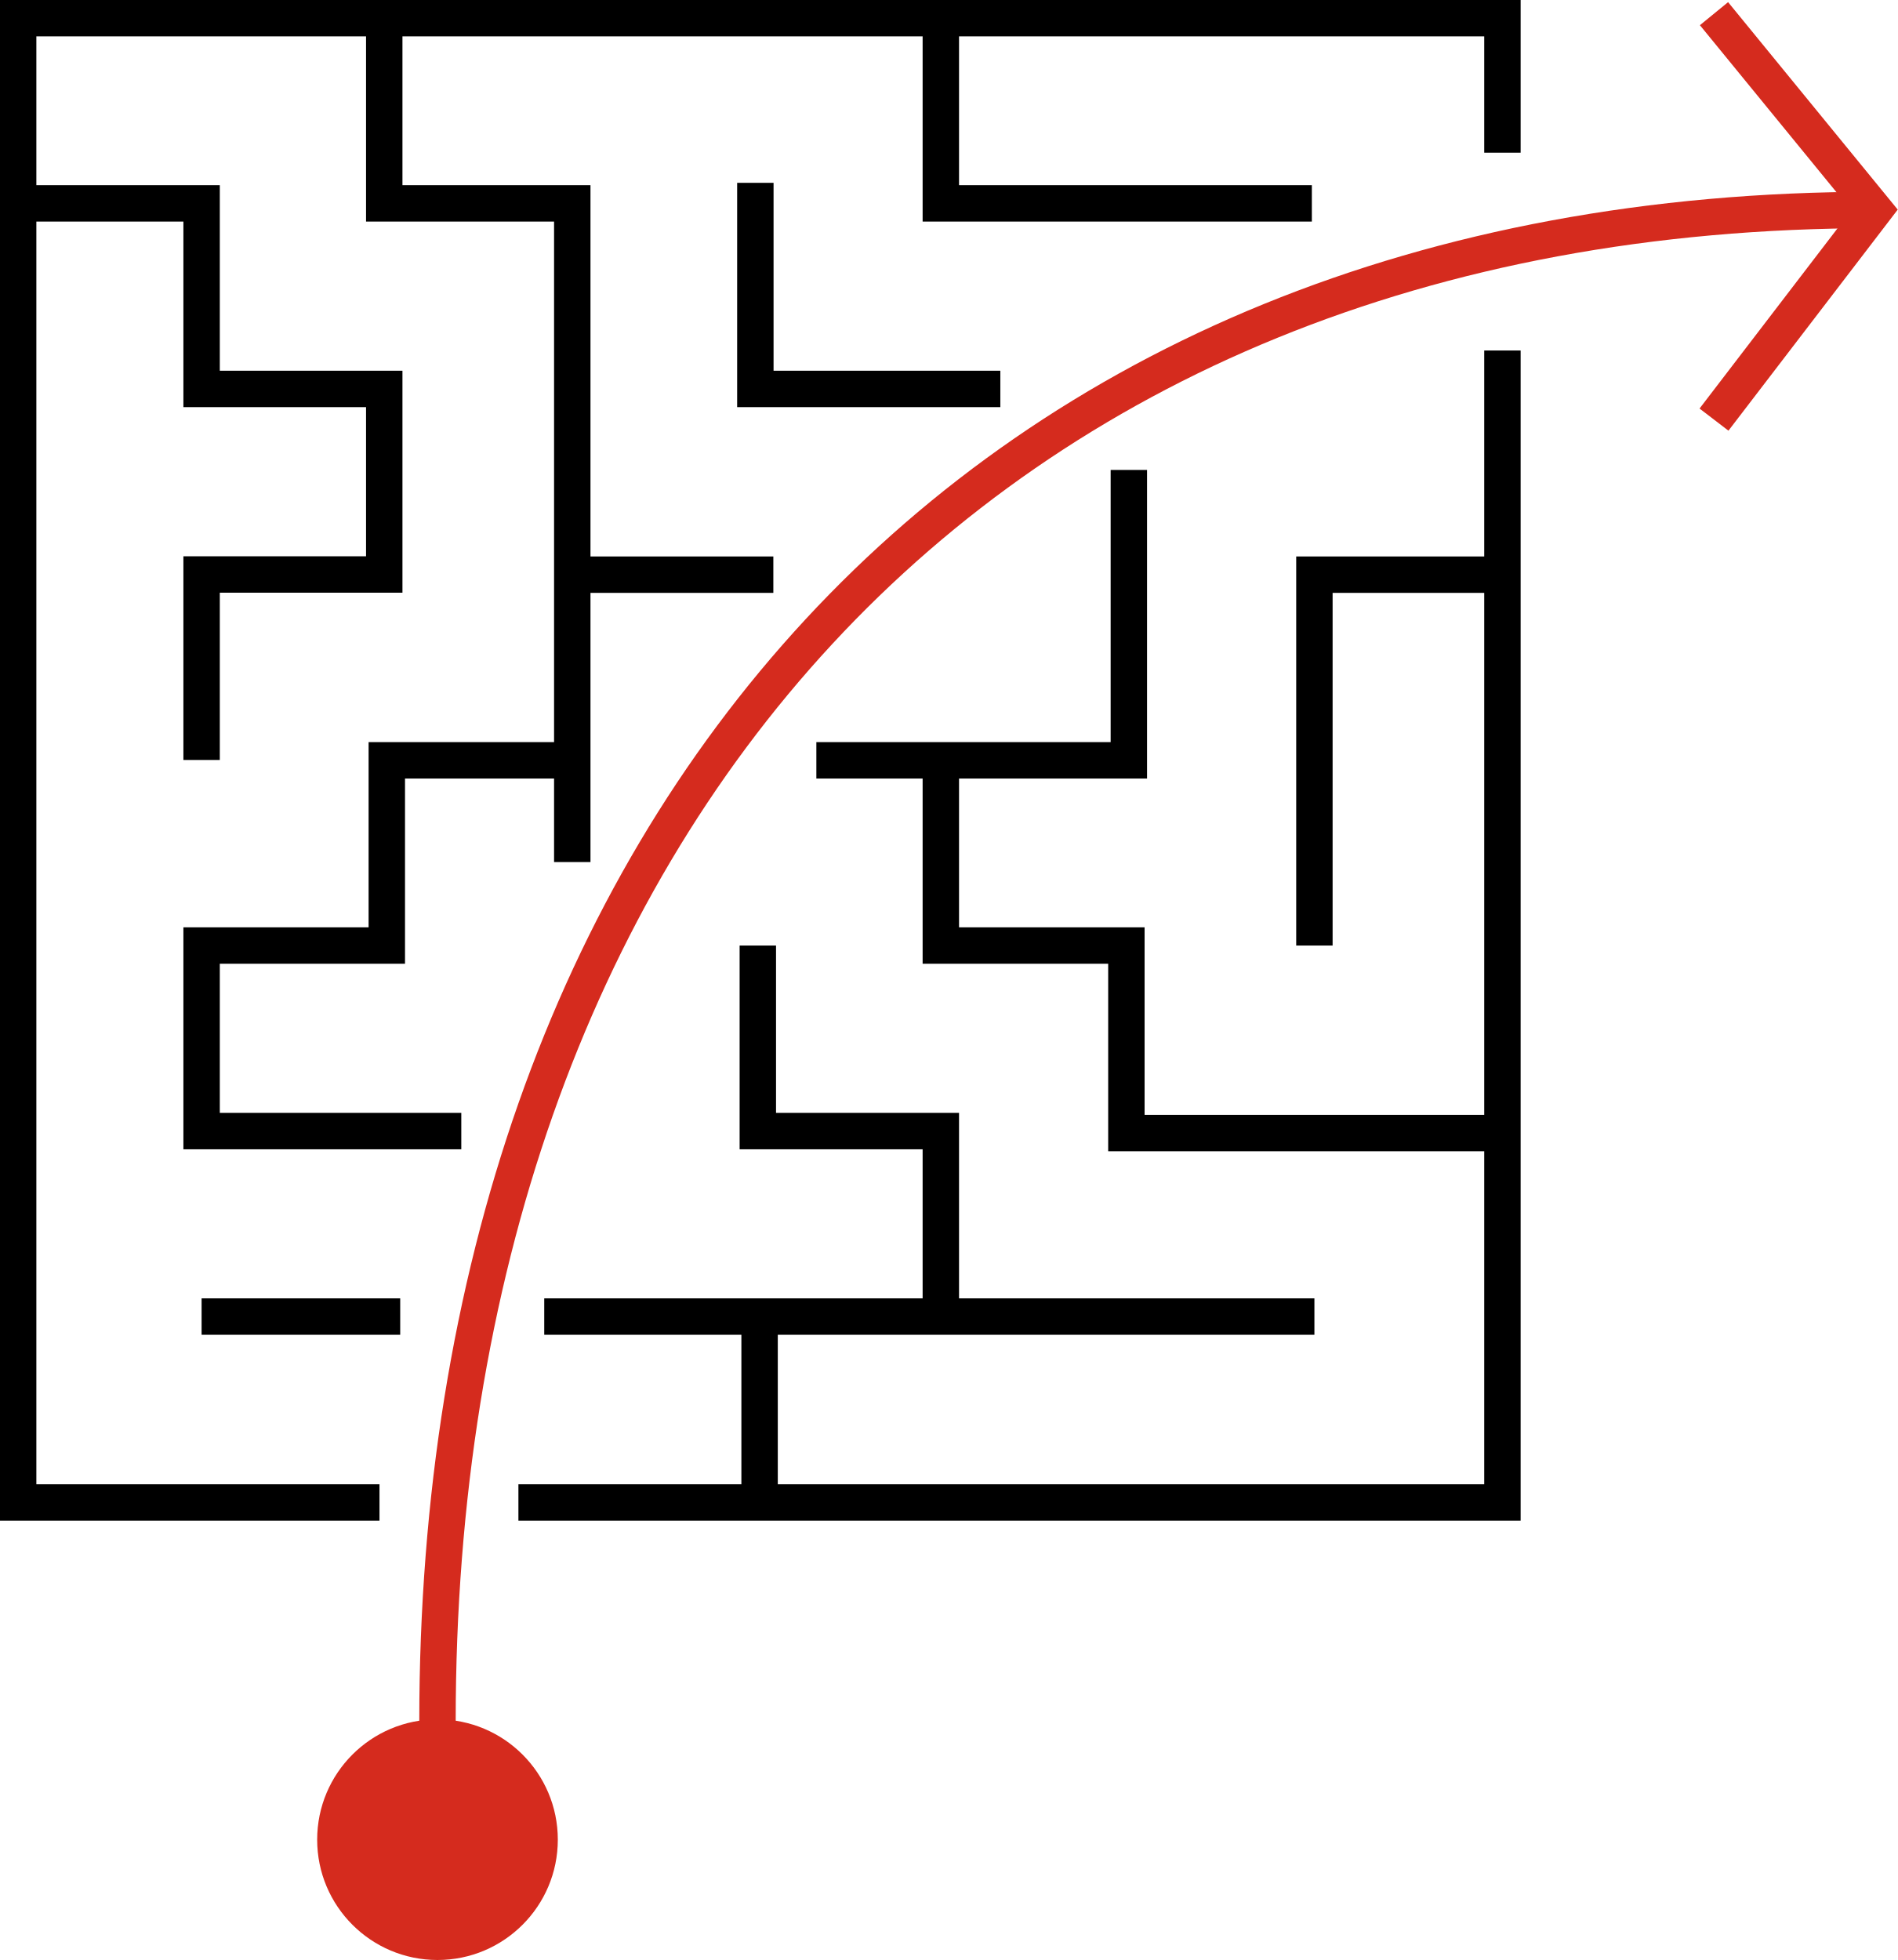
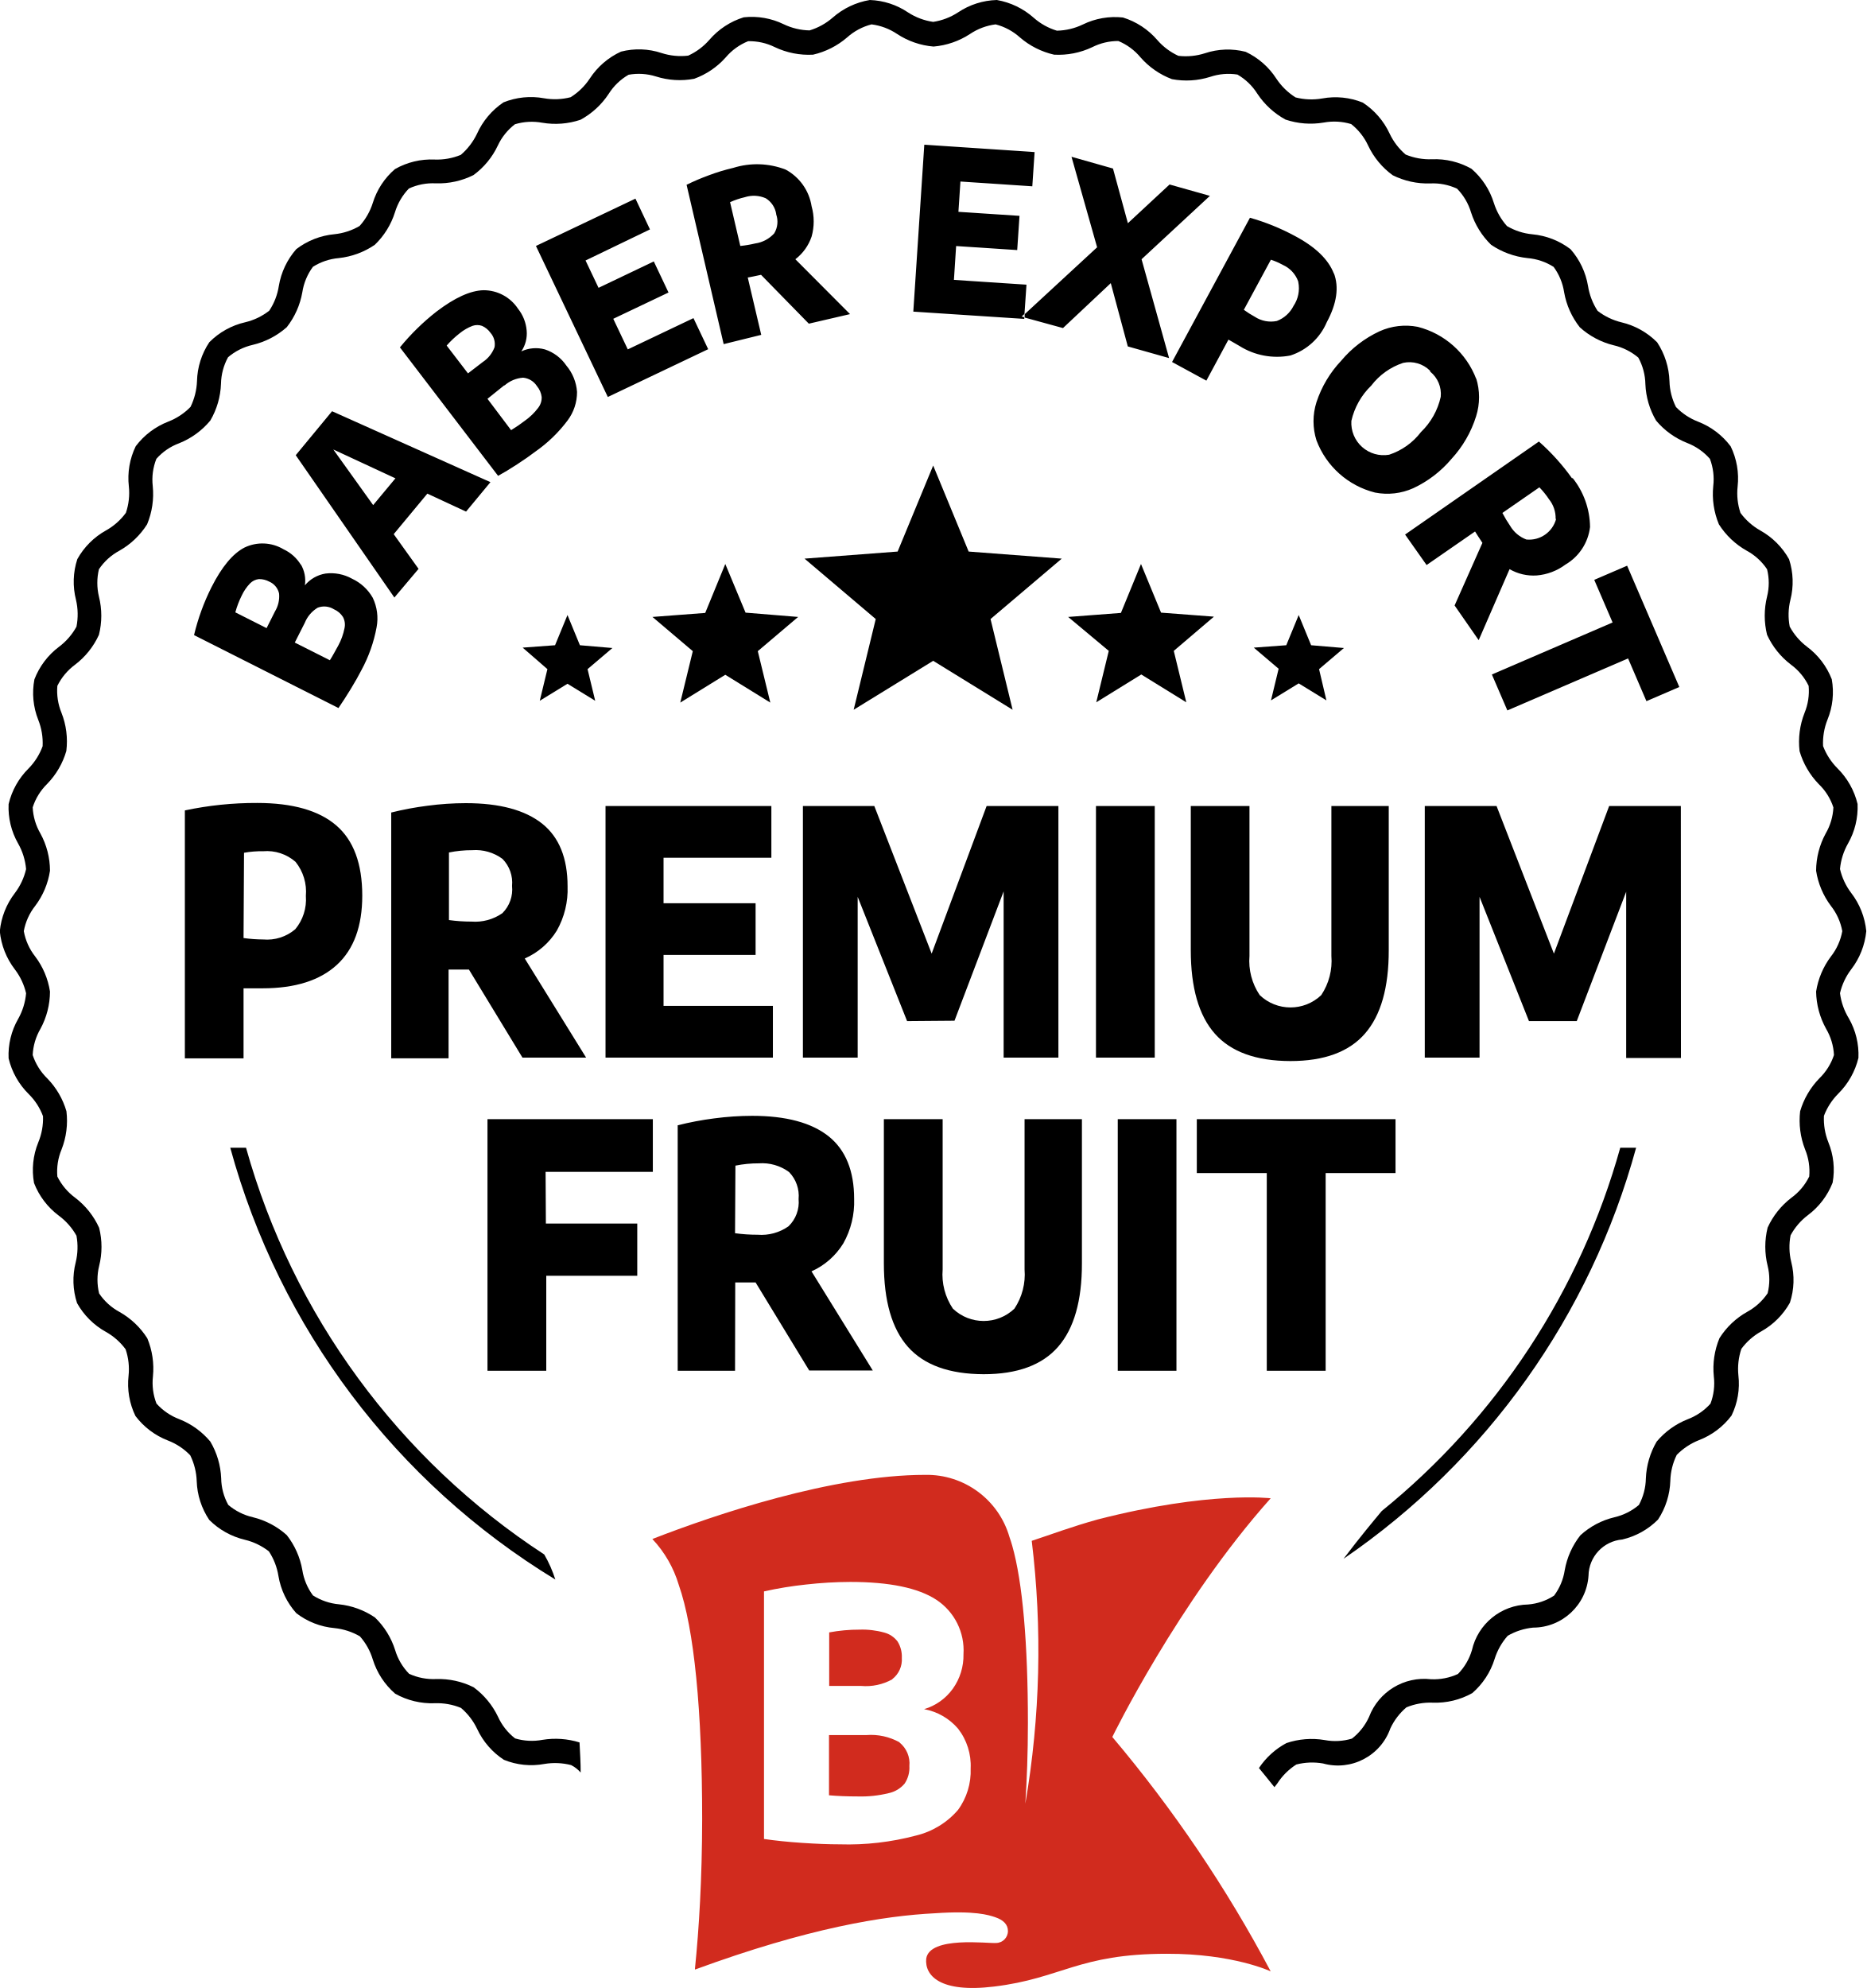
- <svg xmlns="http://www.w3.org/2000/svg" viewBox="0 0 215.28 222.34">
+ <svg xmlns="http://www.w3.org/2000/svg" viewBox="0 0 195.25 207.97">
  <defs>
-     <style>.cls-1,.cls-3{fill:none;stroke-miterlimit:10;}.cls-1{stroke:#d52b1e;stroke-width:4.13px;}.cls-2{fill:#d52b1e;}.cls-3{stroke:#000;stroke-width:4.13px;}</style>
+     <style>.cls-1{fill:#d12b1e;}</style>
  </defs>
  <g id="Capa_2" data-name="Capa 2">
-     <g id="Capa_7" data-name="Capa 7">
-       <polyline class="cls-1" points="194.44 1.55 212.65 23.82 194.44 47.6" />
-       <path class="cls-1" d="M49.63,195.22c0-101,61.07-171.4,163-171.4" />
-       <circle class="cls-2" cx="49.63" cy="208.69" r="13.65" />
-       <polyline class="cls-3" points="43.05 170.44 2.06 170.44 2.06 2.06 170.44 2.06 170.44 17.32" />
-       <polyline class="cls-3" points="170.44 39.76 170.44 170.44 58.81 170.44" />
-       <polyline class="cls-3" points="1.5 23.07 22.87 23.07 22.87 44.12 43.59 44.12 43.59 65.17 22.87 65.17 22.87 86.21" />
-       <polyline class="cls-3" points="43.59 2.06 43.59 23.07 64.92 23.07 64.92 97.79" />
-       <polyline class="cls-3" points="65.2 86.25 43.88 86.25 43.88 107.26 22.87 107.26 22.87 128.31 52.33 128.31" />
-       <line class="cls-3" x1="22.87" y1="149.35" x2="45.4" y2="149.35" />
-       <polyline class="cls-3" points="106.73 149.79 106.73 128.31 85.97 128.31 85.97 107.26 85.97 107.26" />
-       <polyline class="cls-3" points="170.44 128.53 127.78 128.53 127.78 107.26 106.73 107.26 106.73 86.25" />
-       <polyline class="cls-3" points="92.61 86.25 128.06 86.25 128.06 53.31" />
-       <polyline class="cls-3" points="85.69 20.74 85.69 44.12 113.48 44.12" />
-       <polyline class="cls-3" points="106.73 2.06 106.73 23.07 148.82 23.07" />
-       <polyline class="cls-3" points="170.44 65.19 149.11 65.19 149.11 107.26" />
-       <polyline class="cls-3" points="149.11 149.35 64.64 149.35 61.74 149.35" />
-       <line class="cls-3" x1="64.64" y1="65.19" x2="87.73" y2="65.19" />
-       <line class="cls-3" x1="86.17" y1="149.35" x2="86.17" y2="171.88" />
+     <g id="textos">
+       <path d="M58.1,165.24a13.27,13.27,0,0,0-1.16-2.62,74.9,74.9,0,0,1-31.2-42.55H24.09A76.47,76.47,0,0,0,58.1,165.24Z" />
+       <path d="M192.5,103.9a6.57,6.57,0,0,1,1.17-2.49,7.77,7.77,0,0,0,1.58-4,7.77,7.77,0,0,0-1.58-4,6.61,6.61,0,0,1-1.17-2.5,6.63,6.63,0,0,1,.84-2.67,7.69,7.69,0,0,0,1-4.13,7.85,7.85,0,0,0-2.11-3.74,6.63,6.63,0,0,1-1.5-2.32,6.58,6.58,0,0,1,.46-2.76,7.6,7.6,0,0,0,.45-4.23,7.72,7.72,0,0,0-2.6-3.41,6.56,6.56,0,0,1-1.8-2.1,6.49,6.49,0,0,1,.07-2.79,7.61,7.61,0,0,0-.14-4.26,7.78,7.78,0,0,0-3-3,6.62,6.62,0,0,1-2.08-1.84,6.44,6.44,0,0,1-.3-2.76,7.66,7.66,0,0,0-.73-4.21,7.75,7.75,0,0,0-3.41-2.58,6.44,6.44,0,0,1-2.31-1.53,6.39,6.39,0,0,1-.68-2.7,7.83,7.83,0,0,0-1.29-4.07,7.76,7.76,0,0,0-3.73-2.09,6.62,6.62,0,0,1-2.5-1.2,6.7,6.7,0,0,1-1-2.59,7.78,7.78,0,0,0-1.83-3.86,7.76,7.76,0,0,0-4-1.56,6.41,6.41,0,0,1-2.65-.86,6.65,6.65,0,0,1-1.37-2.41,7.73,7.73,0,0,0-2.34-3.58,7.73,7.73,0,0,0-4.14-1,6.57,6.57,0,0,1-2.75-.49,6.58,6.58,0,0,1-1.68-2.2,7.79,7.79,0,0,0-2.81-3.24,7.63,7.63,0,0,0-4.24-.43,6.62,6.62,0,0,1-2.79-.11,6.69,6.69,0,0,1-2-1.95,7.73,7.73,0,0,0-3.22-2.82,7.55,7.55,0,0,0-4.26.15,6.55,6.55,0,0,1-2.78.27,6.52,6.52,0,0,1-2.21-1.66,7.78,7.78,0,0,0-3.59-2.35,7.65,7.65,0,0,0-4.19.73,6.55,6.55,0,0,1-2.72.65,6.48,6.48,0,0,1-2.41-1.34A7.83,7.83,0,0,0,104.29,0a7.64,7.64,0,0,0-4.05,1.29,6.56,6.56,0,0,1-2.61,1A6.54,6.54,0,0,1,95,1.3,7.61,7.61,0,0,0,91,0a7.83,7.83,0,0,0-3.88,1.84,6.59,6.59,0,0,1-2.42,1.34A6.55,6.55,0,0,1,82,2.54a7.65,7.65,0,0,0-4.19-.73,7.78,7.78,0,0,0-3.59,2.35A6.52,6.52,0,0,1,72,5.82a6.55,6.55,0,0,1-2.78-.27,7.52,7.52,0,0,0-4.25-.15A7.75,7.75,0,0,0,61.7,8.22a6.57,6.57,0,0,1-2,1.95,6.57,6.57,0,0,1-2.78.11,7.67,7.67,0,0,0-4.25.43A7.84,7.84,0,0,0,49.9,14a6.73,6.73,0,0,1-1.69,2.2,6.52,6.52,0,0,1-2.74.49,7.68,7.68,0,0,0-4.15,1A7.63,7.63,0,0,0,39,21.23a6.51,6.51,0,0,1-1.38,2.41A6.51,6.51,0,0,1,35,24.5a7.76,7.76,0,0,0-4,1.56,7.78,7.78,0,0,0-1.83,3.86,6.43,6.43,0,0,1-1,2.58,6.46,6.46,0,0,1-2.51,1.21A7.69,7.69,0,0,0,21.9,35.8a7.65,7.65,0,0,0-1.29,4.07,6.71,6.71,0,0,1-.68,2.7,6.58,6.58,0,0,1-2.31,1.53,7.78,7.78,0,0,0-3.42,2.58,7.63,7.63,0,0,0-.72,4.2,6.46,6.46,0,0,1-.31,2.77,6.51,6.51,0,0,1-2.08,1.84,7.72,7.72,0,0,0-3,3,7.61,7.61,0,0,0-.14,4.26A6.67,6.67,0,0,1,8,65.56a6.61,6.61,0,0,1-1.81,2.09A7.72,7.72,0,0,0,3.6,71.07,7.6,7.6,0,0,0,4,75.3a6.58,6.58,0,0,1,.46,2.76A6.49,6.49,0,0,1,3,80.38,7.75,7.75,0,0,0,.9,84.12a7.6,7.6,0,0,0,1,4.13,6.6,6.6,0,0,1,.83,2.67,6.61,6.61,0,0,1-1.17,2.5,7.77,7.77,0,0,0-1.58,4,7.77,7.77,0,0,0,1.58,4,6.57,6.57,0,0,1,1.17,2.49,6.64,6.64,0,0,1-.83,2.68,7.58,7.58,0,0,0-1,4.13A7.79,7.79,0,0,0,3,114.45a6.35,6.35,0,0,1,1.5,2.32A6.53,6.53,0,0,1,4,119.52a7.64,7.64,0,0,0-.44,4.24,7.75,7.75,0,0,0,2.59,3.41A6.63,6.63,0,0,1,8,129.27a6.67,6.67,0,0,1-.08,2.79,7.61,7.61,0,0,0,.14,4.26,7.78,7.78,0,0,0,3,3,6.49,6.49,0,0,1,2.08,1.83,6.48,6.48,0,0,1,.31,2.77,7.67,7.67,0,0,0,.72,4.21,7.78,7.78,0,0,0,3.41,2.57,6.41,6.41,0,0,1,2.32,1.54,6.62,6.62,0,0,1,.68,2.7A7.73,7.73,0,0,0,21.89,159a7.83,7.83,0,0,0,3.73,2.08,6.6,6.6,0,0,1,2.51,1.21,6.56,6.56,0,0,1,1,2.58A7.74,7.74,0,0,0,31,168.76a7.67,7.67,0,0,0,4,1.56,6.66,6.66,0,0,1,2.65.86A6.42,6.42,0,0,1,39,173.6a7.83,7.83,0,0,0,2.34,3.58,7.86,7.86,0,0,0,4.15,1,6.52,6.52,0,0,1,2.74.49,6.62,6.62,0,0,1,1.69,2.2,7.74,7.74,0,0,0,2.8,3.23,7.55,7.55,0,0,0,4.24.43,6.75,6.75,0,0,1,2.79.12,3.29,3.29,0,0,1,1,.78c0-1-.06-2-.12-3.15a8.45,8.45,0,0,0-3.88-.27,6.08,6.08,0,0,1-2.86-.15,6,6,0,0,1-1.79-2.27,8.24,8.24,0,0,0-2.55-3.08,8.16,8.16,0,0,0-3.93-.86,6.1,6.1,0,0,1-2.82-.55,6,6,0,0,1-1.46-2.48,8.15,8.15,0,0,0-2.11-3.41,8.2,8.2,0,0,0-3.77-1.38,6.07,6.07,0,0,1-2.72-.93,6,6,0,0,1-1.11-2.65A8.21,8.21,0,0,0,30,160.59a8.22,8.22,0,0,0-3.55-1.87,6.06,6.06,0,0,1-2.57-1.29,5.94,5.94,0,0,1-.74-2.78A8.18,8.18,0,0,0,22,150.8a8.13,8.13,0,0,0-3.25-2.34,6.09,6.09,0,0,1-2.38-1.63A6,6,0,0,1,16,144a8.27,8.27,0,0,0-.59-4,8.23,8.23,0,0,0-2.9-2.75,6,6,0,0,1-2.14-1.94,6.06,6.06,0,0,1,0-2.87,8.16,8.16,0,0,0,0-4,8.21,8.21,0,0,0-2.49-3.13A6.17,6.17,0,0,1,6,123.08a6,6,0,0,1,.44-2.83,8.2,8.2,0,0,0,.51-4,8.16,8.16,0,0,0-2-3.43,6.05,6.05,0,0,1-1.53-2.45,6,6,0,0,1,.81-2.74,8.2,8.2,0,0,0,1-3.9,8.11,8.11,0,0,0-1.55-3.67,6,6,0,0,1-1.19-2.65,6,6,0,0,1,1.19-2.64,8.1,8.1,0,0,0,1.55-3.68,8.13,8.13,0,0,0-1-3.89,6,6,0,0,1-.81-2.74A6,6,0,0,1,4.94,82a8.2,8.2,0,0,0,2-3.44,8.16,8.16,0,0,0-.51-4A6.05,6.05,0,0,1,6,71.75a6.11,6.11,0,0,1,1.86-2.22,8.18,8.18,0,0,0,2.49-3.12,8.2,8.2,0,0,0,0-4,6.15,6.15,0,0,1,0-2.86,6,6,0,0,1,2.14-1.94,8.17,8.17,0,0,0,2.9-2.76,8.26,8.26,0,0,0,.59-4A5.93,5.93,0,0,1,16.36,48a5.89,5.89,0,0,1,2.38-1.63A8.17,8.17,0,0,0,22,44a8.17,8.17,0,0,0,1.12-3.86,6,6,0,0,1,.74-2.77,6.06,6.06,0,0,1,2.57-1.29A8.24,8.24,0,0,0,30,34.23a8.22,8.22,0,0,0,1.63-3.66,6,6,0,0,1,1.11-2.66A6,6,0,0,1,35.44,27a8.21,8.21,0,0,0,3.77-1.39,8.06,8.06,0,0,0,2.11-3.4,6.16,6.16,0,0,1,1.46-2.49,6,6,0,0,1,2.82-.54,8.23,8.23,0,0,0,3.93-.86,8.1,8.1,0,0,0,2.55-3.09A6,6,0,0,1,53.87,13a6.06,6.06,0,0,1,2.86-.16,8.23,8.23,0,0,0,4-.31,8.23,8.23,0,0,0,2.95-2.71,6,6,0,0,1,2.08-2A6,6,0,0,1,68.63,8a8.17,8.17,0,0,0,4,.24A8.12,8.12,0,0,0,75.93,6a6,6,0,0,1,2.34-1.69,6,6,0,0,1,2.79.62,8.28,8.28,0,0,0,4,.79,8.3,8.3,0,0,0,3.56-1.8,6.09,6.09,0,0,1,2.56-1.37,6.2,6.2,0,0,1,2.67,1,8.14,8.14,0,0,0,3.82,1.32,8.21,8.21,0,0,0,3.82-1.32,6.2,6.2,0,0,1,2.67-1,6.06,6.06,0,0,1,2.55,1.37,8.28,8.28,0,0,0,3.57,1.8,8.24,8.24,0,0,0,4-.79A6,6,0,0,1,117,4.29,6,6,0,0,1,119.32,6a8.19,8.19,0,0,0,3.29,2.28,8.21,8.21,0,0,0,4-.24,6,6,0,0,1,2.85-.24,6,6,0,0,1,2.08,2,8.31,8.31,0,0,0,2.95,2.71,8.23,8.23,0,0,0,4,.31,6.11,6.11,0,0,1,2.87.16,6.13,6.13,0,0,1,1.78,2.26,8.13,8.13,0,0,0,2.56,3.09,8.21,8.21,0,0,0,3.92.86,5.94,5.94,0,0,1,2.82.55,6,6,0,0,1,1.46,2.48A8.25,8.25,0,0,0,156,25.61,8.35,8.35,0,0,0,159.81,27a6,6,0,0,1,2.73.92,6,6,0,0,1,1.1,2.66,8.18,8.18,0,0,0,1.64,3.66,8.15,8.15,0,0,0,3.54,1.88,6.1,6.1,0,0,1,2.58,1.29,6,6,0,0,1,.74,2.78A8.17,8.17,0,0,0,173.26,44a8.13,8.13,0,0,0,3.25,2.34A6.09,6.09,0,0,1,178.89,48a6,6,0,0,1,.35,2.85,8.23,8.23,0,0,0,.59,4,8.2,8.2,0,0,0,2.91,2.76,6,6,0,0,1,2.13,1.94,5.9,5.9,0,0,1,0,2.86,8.32,8.32,0,0,0,0,4,8.21,8.21,0,0,0,2.5,3.12,6,6,0,0,1,1.85,2.22,6,6,0,0,1-.43,2.83,8.29,8.29,0,0,0-.52,4,8.3,8.3,0,0,0,2,3.44,5.92,5.92,0,0,1,1.54,2.45A6,6,0,0,1,191,87.2,8.24,8.24,0,0,0,190,91.09a8.22,8.22,0,0,0,1.55,3.68,6,6,0,0,1,1.19,2.64,6,6,0,0,1-1.19,2.65,8.23,8.23,0,0,0-1.55,3.67,8.31,8.31,0,0,0,1.05,3.9,6,6,0,0,1,.82,2.74,6,6,0,0,1-1.54,2.45,8.27,8.27,0,0,0-2,3.43,8.33,8.33,0,0,0,.52,4,6,6,0,0,1,.43,2.83,6,6,0,0,1-1.85,2.21,8.22,8.22,0,0,0-2.5,3.13,8.28,8.28,0,0,0,0,4,5.94,5.94,0,0,1,0,2.87,6.09,6.09,0,0,1-2.13,1.94,8.12,8.12,0,0,0-2.91,2.76,8.23,8.23,0,0,0-.59,4,6,6,0,0,1-.35,2.85,6.09,6.09,0,0,1-2.38,1.63,8.13,8.13,0,0,0-3.25,2.34,8.29,8.29,0,0,0-1.13,3.85,6.06,6.06,0,0,1-.73,2.78,6.1,6.1,0,0,1-2.58,1.29,8,8,0,0,0-3.54,1.88,8.18,8.18,0,0,0-1.64,3.66,5.92,5.92,0,0,1-1.11,2.65,5.84,5.84,0,0,1-2.72.93,6.14,6.14,0,0,0-5.88,4.79,6,6,0,0,1-1.46,2.48,6.07,6.07,0,0,1-2.82.55,6.17,6.17,0,0,0-6.48,3.94,6,6,0,0,1-1.79,2.27,6,6,0,0,1-2.86.15,8.24,8.24,0,0,0-4,.32,8,8,0,0,0-2.87,2.61c.42.52,1,1.21,1.62,2l.29-.37a6.57,6.57,0,0,1,2-2,6.62,6.62,0,0,1,2.79-.11,5.82,5.82,0,0,0,7.05-3.67,6.48,6.48,0,0,1,1.68-2.2,6.52,6.52,0,0,1,2.74-.49,7.86,7.86,0,0,0,4.15-1,7.78,7.78,0,0,0,2.34-3.58,6.64,6.64,0,0,1,1.37-2.42,6.56,6.56,0,0,1,2.65-.85,5.82,5.82,0,0,0,5.8-5.43,3.86,3.86,0,0,1,3.54-3.79,7.75,7.75,0,0,0,3.73-2.08,7.83,7.83,0,0,0,1.29-4.07,6.51,6.51,0,0,1,.67-2.7,6.73,6.73,0,0,1,2.32-1.54,7.73,7.73,0,0,0,3.41-2.57,7.56,7.56,0,0,0,.72-4.21,6.64,6.64,0,0,1,.31-2.77,6.49,6.49,0,0,1,2.08-1.83,7.78,7.78,0,0,0,3-3,7.61,7.61,0,0,0,.14-4.26,6.49,6.49,0,0,1-.07-2.79,6.56,6.56,0,0,1,1.8-2.1,7.77,7.77,0,0,0,2.6-3.41,7.6,7.6,0,0,0-.45-4.23,6.6,6.6,0,0,1-.46-2.76,6.63,6.63,0,0,1,1.5-2.32,7.89,7.89,0,0,0,2.11-3.74,7.66,7.66,0,0,0-1-4.13A6.67,6.67,0,0,1,192.5,103.9Z" />
+       <path class="cls-1" d="M116.37,181.71a138.55,138.55,0,0,1,16.57,24.52s-3.93-1.86-10.87-1.84c-9.28,0-11,2.58-18.08,3.43-5.68.69-7.25-1.17-7.09-2.91.34-2.41,6.52-1.57,7.31-1.65a1.25,1.25,0,0,0,1.24-1.25c0-.67-.46-1.16-1.37-1.46-.65-.21-2.06-.69-6.24-.4h0c-5.42.27-13.27,1.54-25.13,5.89a.57.57,0,0,0,0-.13c.42-4.13.74-9.32.75-15.59,0-11.37-.83-19.92-2.45-24.53A12,12,0,0,0,68.25,161c6.57-2.56,18.88-6.71,28.54-6.71a9,9,0,0,1,8.82,6.5c.1.28.2.59.29.91,1.09,3.84,1.64,10.25,1.64,18.54,0,3.16-.11,6-.27,8.45a94.8,94.8,0,0,0,.67-27.5c2.14-.7,4.11-1.46,6.92-2.24,11.7-3,18.08-2.21,18.08-2.21C123.24,167.6,116.37,181.71,116.37,181.71ZM101.55,185a6.29,6.29,0,0,0-1.31-4.15,6.1,6.1,0,0,0-3.56-2.05,5.69,5.69,0,0,0,3-2.13,6,6,0,0,0,1.12-3.62,6.33,6.33,0,0,0-2.85-5.7q-2.85-1.86-9-1.86a42.15,42.15,0,0,0-4.61.27,39.09,39.09,0,0,0-4.41.72v25.9c1.17.17,2.49.31,4,.41s2.78.15,3.91.15a27.8,27.8,0,0,0,8-.92,8.39,8.39,0,0,0,4.38-2.67A6.89,6.89,0,0,0,101.55,185Zm-8.2-9.34a2.59,2.59,0,0,0,1-2.23,3,3,0,0,0-.44-1.7,2.54,2.54,0,0,0-1.39-.94,8.58,8.58,0,0,0-2.59-.31,17.1,17.1,0,0,0-3.18.29v5.6h3.33A5.71,5.71,0,0,0,93.35,175.68Zm.76,6.61a6.12,6.12,0,0,0-3.47-.76H86.73v6.3c.91.08,1.91.12,3,.12a12.06,12.06,0,0,0,3.23-.34,3,3,0,0,0,1.68-1,3,3,0,0,0,.5-1.84A2.81,2.81,0,0,0,94.11,182.29Z" />
+       <path d="M120.81,110.64h-6.15V84.32h6.15Zm2.27,6.44h-6.14V143.4h6.14Zm-66,5.51H68.3v-5.51H51V143.4h6.15v-9.94h9.52V128H57.11ZM54.9,100.27l6.42,10.37H54.66l-5.6-9.21c-.32,0-.76,0-1.31,0l-.82,0v9.28h-6V85a32.58,32.58,0,0,1,3.8-.71,30.63,30.63,0,0,1,4-.27q5.3,0,8,2.15c1.77,1.42,2.65,3.61,2.65,6.55a8.75,8.75,0,0,1-1.13,4.64A7.45,7.45,0,0,1,54.9,100.27Zm-1.33-7.59a3.55,3.55,0,0,0-1-2.83,4.74,4.74,0,0,0-3.17-.91,12.07,12.07,0,0,0-2.43.24v7.07a17,17,0,0,0,2.35.16,5,5,0,0,0,3.24-.88A3.5,3.5,0,0,0,53.57,92.68Zm27.29,12.55H69.42V99.9h9.63V94.49H69.42V89.73H80.7V84.32H63.35v26.32H80.86Zm57.83,38.17V122.72H146v-5.64H125.21v5.64h7.32V143.4ZM99.86,106.78,105,93.25v17.39h5.73V84.32h-7.51L97.47,99.76l-6-15.44H84v26.32h5.73V93.82l5.17,13Zm-80.52-22A35.75,35.75,0,0,1,26.91,84c3.7,0,6.46.79,8.27,2.35s2.72,4,2.72,7.35c0,3.18-.88,5.6-2.65,7.23s-4.36,2.46-7.78,2.46c-.32,0-.76,0-1.32,0l-.67,0v7.33H19.34Zm6.14,13.35a15.35,15.35,0,0,0,2.05.15,4.56,4.56,0,0,0,3.36-1.07A4.86,4.86,0,0,0,32,93.73a5,5,0,0,0-1.08-3.57,4.55,4.55,0,0,0-3.39-1.11,10.23,10.23,0,0,0-2,.16ZM175.85,84.32h-7.5l-5.78,15.44-6-15.44h-7.51v26.32h5.73V93.82l5.17,13h5l5.17-13.53v17.39h5.73ZM135,111q5.3,0,7.8-2.87t2.49-8.73V84.32h-6V100a6.46,6.46,0,0,1-1.06,4.1,4.66,4.66,0,0,1-6.44,0,6.39,6.39,0,0,1-1.07-4.1V84.32h-6.14V99.4q0,5.89,2.52,8.74T135,111ZM102.9,143.76q5.3,0,7.8-2.87t2.49-8.73V117.08h-6V132.8a6.46,6.46,0,0,1-1.06,4.1,4.66,4.66,0,0,1-6.44,0,6.39,6.39,0,0,1-1.07-4.1V117.08H92.47v15.08q0,5.9,2.52,8.74T102.9,143.76Zm-26-.36h-6V117.72A32.38,32.38,0,0,1,74.7,117a30.51,30.51,0,0,1,4-.27q5.3,0,8,2.15c1.77,1.42,2.66,3.61,2.66,6.55a8.84,8.84,0,0,1-1.13,4.64A7.5,7.5,0,0,1,84.9,133l6.41,10.37H84.66l-5.61-9.21c-.32,0-.75,0-1.31,0l-.82,0Zm0-14.39a17.12,17.12,0,0,0,2.36.16,4.94,4.94,0,0,0,3.23-.88,3.51,3.51,0,0,0,1.06-2.85,3.58,3.58,0,0,0-1-2.83,4.76,4.76,0,0,0-3.17-.91,12.09,12.09,0,0,0-2.44.24Z" />
+       <path d="M171.17,120.07h-1.66a74.76,74.76,0,0,1-24.95,38c-.83,1-2.26,2.7-4,5A76.51,76.51,0,0,0,171.17,120.07Z" />
+       <path d="M83.21,27.12l5.72,5.74-4.31,1-5-5.11-.85.18-.54.1,1.41,6L75.71,36,71.83,19.33a23.6,23.6,0,0,1,2.35-1,20.31,20.31,0,0,1,2.54-.77,8.3,8.3,0,0,1,5.47.18,5.28,5.28,0,0,1,2.72,3.84,5.85,5.85,0,0,1,0,3.17A5,5,0,0,1,83.21,27.12Zm-2-4.71a2.36,2.36,0,0,0-1.1-1.67,3.09,3.09,0,0,0-2.19-.11,8.2,8.2,0,0,0-1.54.52l1.07,4.58A11.39,11.39,0,0,0,79,25.47a3.3,3.3,0,0,0,2-1.06A2.34,2.34,0,0,0,81.2,22.41Zm30,11.91,5-4.7,1.78,6.62,4.32,1.22-2.88-10.34,7.15-6.63-4.22-1.19L118,23.35l-1.56-5.72-4.34-1.23,2.68,9.47-7.58,7,0,.35ZM66.48,20.78,56.07,25.73l7.52,15.8,10.5-5-1.54-3.25-6.87,3.27-1.52-3.2,5.78-2.75L68.4,27.35l-5.78,2.76-1.36-2.86L68,24ZM157.7,74.32l12.63-5.44,1.92,4.47,3.44-1.48-5.46-12.69-3.44,1.48,1.92,4.46-12.63,5.44ZM108,19.49l.24-3.58L96.7,15.14,95.55,32.6l11.61.76v-.17l-.27-.08.29-.27.21-3.06-7.59-.5.23-3.54,6.39.42.24-3.58-6.39-.42.21-3.17ZM55.1,34.58a3.34,3.34,0,0,1-.56,2.18A3.57,3.57,0,0,1,57,36.55a4.35,4.35,0,0,1,2.25,1.69A4.83,4.83,0,0,1,60.37,41a4.94,4.94,0,0,1-1,3A14.77,14.77,0,0,1,56,47.25q-.8.61-1.89,1.32c-.73.48-1.4.88-2,1.21L41.84,36.34a24.19,24.19,0,0,1,3.82-3.74q2.87-2.19,4.93-2.24a4.31,4.31,0,0,1,3.6,1.93A4.23,4.23,0,0,1,55.1,34.58Zm-3.36,1.74a1.8,1.8,0,0,0-.43-1.51,2.13,2.13,0,0,0-.88-.72,1.51,1.51,0,0,0-1,0,4.89,4.89,0,0,0-1.33.77,9.79,9.79,0,0,0-1.37,1.29l2.23,2.91,1.55-1.19A3.16,3.16,0,0,0,51.74,36.32Zm1,4L51,41.72,53.47,45a16.49,16.49,0,0,0,1.46-1,6.23,6.23,0,0,0,1.37-1.33,1.74,1.74,0,0,0,.37-1.14,2.17,2.17,0,0,0-.49-1.13,1.93,1.93,0,0,0-1.46-.89A3.29,3.29,0,0,0,52.79,40.32Zm-18,2.7,16.57,7.42-2.55,3.08-4.05-1.88-3.52,4.24,2.6,3.63-2.53,3L30.94,47.62Zm.13,4,4.17,5.82,2.33-2.8Zm-3.41,12a3.37,3.37,0,0,1,.44,2.21A3.55,3.55,0,0,1,34.06,60a4.54,4.54,0,0,1,2.77.54,4.83,4.83,0,0,1,2.17,2,5,5,0,0,1,.4,3.08,15.13,15.13,0,0,1-1.57,4.45c-.3.59-.68,1.26-1.13,2s-.88,1.4-1.29,2L20.3,66.44a23.07,23.07,0,0,1,1.82-5q1.62-3.21,3.46-4.16a4.31,4.31,0,0,1,4.08.18A4.21,4.21,0,0,1,31.48,59.09Zm-2.28,3a1.76,1.76,0,0,0-1-1.17,2.22,2.22,0,0,0-1.1-.27,1.54,1.54,0,0,0-.92.45,4.79,4.79,0,0,0-.87,1.27,9.54,9.54,0,0,0-.67,1.76l3.27,1.65.88-1.75A3.06,3.06,0,0,0,29.2,62.12Zm1.66,5.2,3.67,1.85c.29-.45.58-1,.88-1.54a6.32,6.32,0,0,0,.65-1.8,1.7,1.7,0,0,0-.16-1.19,2.12,2.12,0,0,0-.94-.8,1.92,1.92,0,0,0-1.7-.17,3.3,3.3,0,0,0-1.36,1.6Zm108.7-38.67c.57,1.48.32,3.2-.73,5.15A6.21,6.21,0,0,1,135,37.19a7.36,7.36,0,0,1-5.33-1l-.76-.44-.39-.22-2.31,4.29-3.59-1.95,8.15-15.09a23.12,23.12,0,0,1,4.69,1.9C137.63,25.83,139,27.16,139.56,28.65Zm-3.73.87a3,3,0,0,0-1.63-1.72,6.53,6.53,0,0,0-1.22-.53l-2.83,5.24a10.32,10.32,0,0,0,1.15.73,3.08,3.08,0,0,0,2.3.44A3.23,3.23,0,0,0,135.33,32,3.3,3.3,0,0,0,135.83,29.52Zm28.69,20.55a8.37,8.37,0,0,1,1.85,5.16,5.26,5.26,0,0,1-2.57,3.93,5.83,5.83,0,0,1-3,1.14,5,5,0,0,1-2.85-.66l-3.23,7.43-2.52-3.63,2.91-6.55-.48-.73c-.13-.21-.22-.36-.29-.46l-5.07,3.51L147,55.92l14-9.73a22.74,22.74,0,0,1,3.49,3.88Zm-1.75,4.32a3.15,3.15,0,0,0-.7-2.07,8.48,8.48,0,0,0-1-1.24l-3.87,2.68a13,13,0,0,0,.81,1.35,3.32,3.32,0,0,0,1.7,1.43,2.92,2.92,0,0,0,3.11-2.15Zm-8.32-14.74a6.63,6.63,0,0,1,0,4A11.71,11.71,0,0,1,151.86,48a11.71,11.71,0,0,1-4,3.07,6.65,6.65,0,0,1-4,.46,8.85,8.85,0,0,1-6.13-5.46,6.6,6.6,0,0,1,0-4,11.6,11.6,0,0,1,2.59-4.34,11.61,11.61,0,0,1,4-3.07,6.64,6.64,0,0,1,4-.47,8.89,8.89,0,0,1,6.13,5.47Zm-4.82-.77a3.06,3.06,0,0,0-2.81-.82,6.93,6.93,0,0,0-3.34,2.38,7.39,7.39,0,0,0-2.08,3.69,3.38,3.38,0,0,0,3.95,3.54,6.9,6.9,0,0,0,3.33-2.37,7.32,7.32,0,0,0,2.07-3.69A3,3,0,0,0,149.63,38.88Z" />
+       <path d="M60.67,67.5l-1.3-3.16-1.3,3.16-3.39.25L57.27,70l-.8,3.31,2.9-1.78,2.9,1.78L61.47,70l2.6-2.21Zm60.8-3.41L119.37,59l-2.1,5.12-5.52.42L116,68.09l-1.31,5.38,4.71-2.91,4.71,2.91-1.31-5.38L127,64.51Zm-37.3-5.65,7.45,6.32-2.31,9.49,8.32-5.12,8.31,5.12-2.31-9.49,7.45-6.32-9.74-.74-3.71-9-3.72,9Zm53,9.06-1.3-3.16-1.3,3.16-3.4.25,2.6,2.21-.8,3.31,2.9-1.78,2.9,1.78L138,70l2.6-2.21ZM78,64.09,75.88,59l-2.1,5.12-5.52.42,4.22,3.58-1.31,5.38,4.71-2.91,4.71,2.91-1.31-5.38,4.22-3.58Z" />
    </g>
  </g>
</svg>
